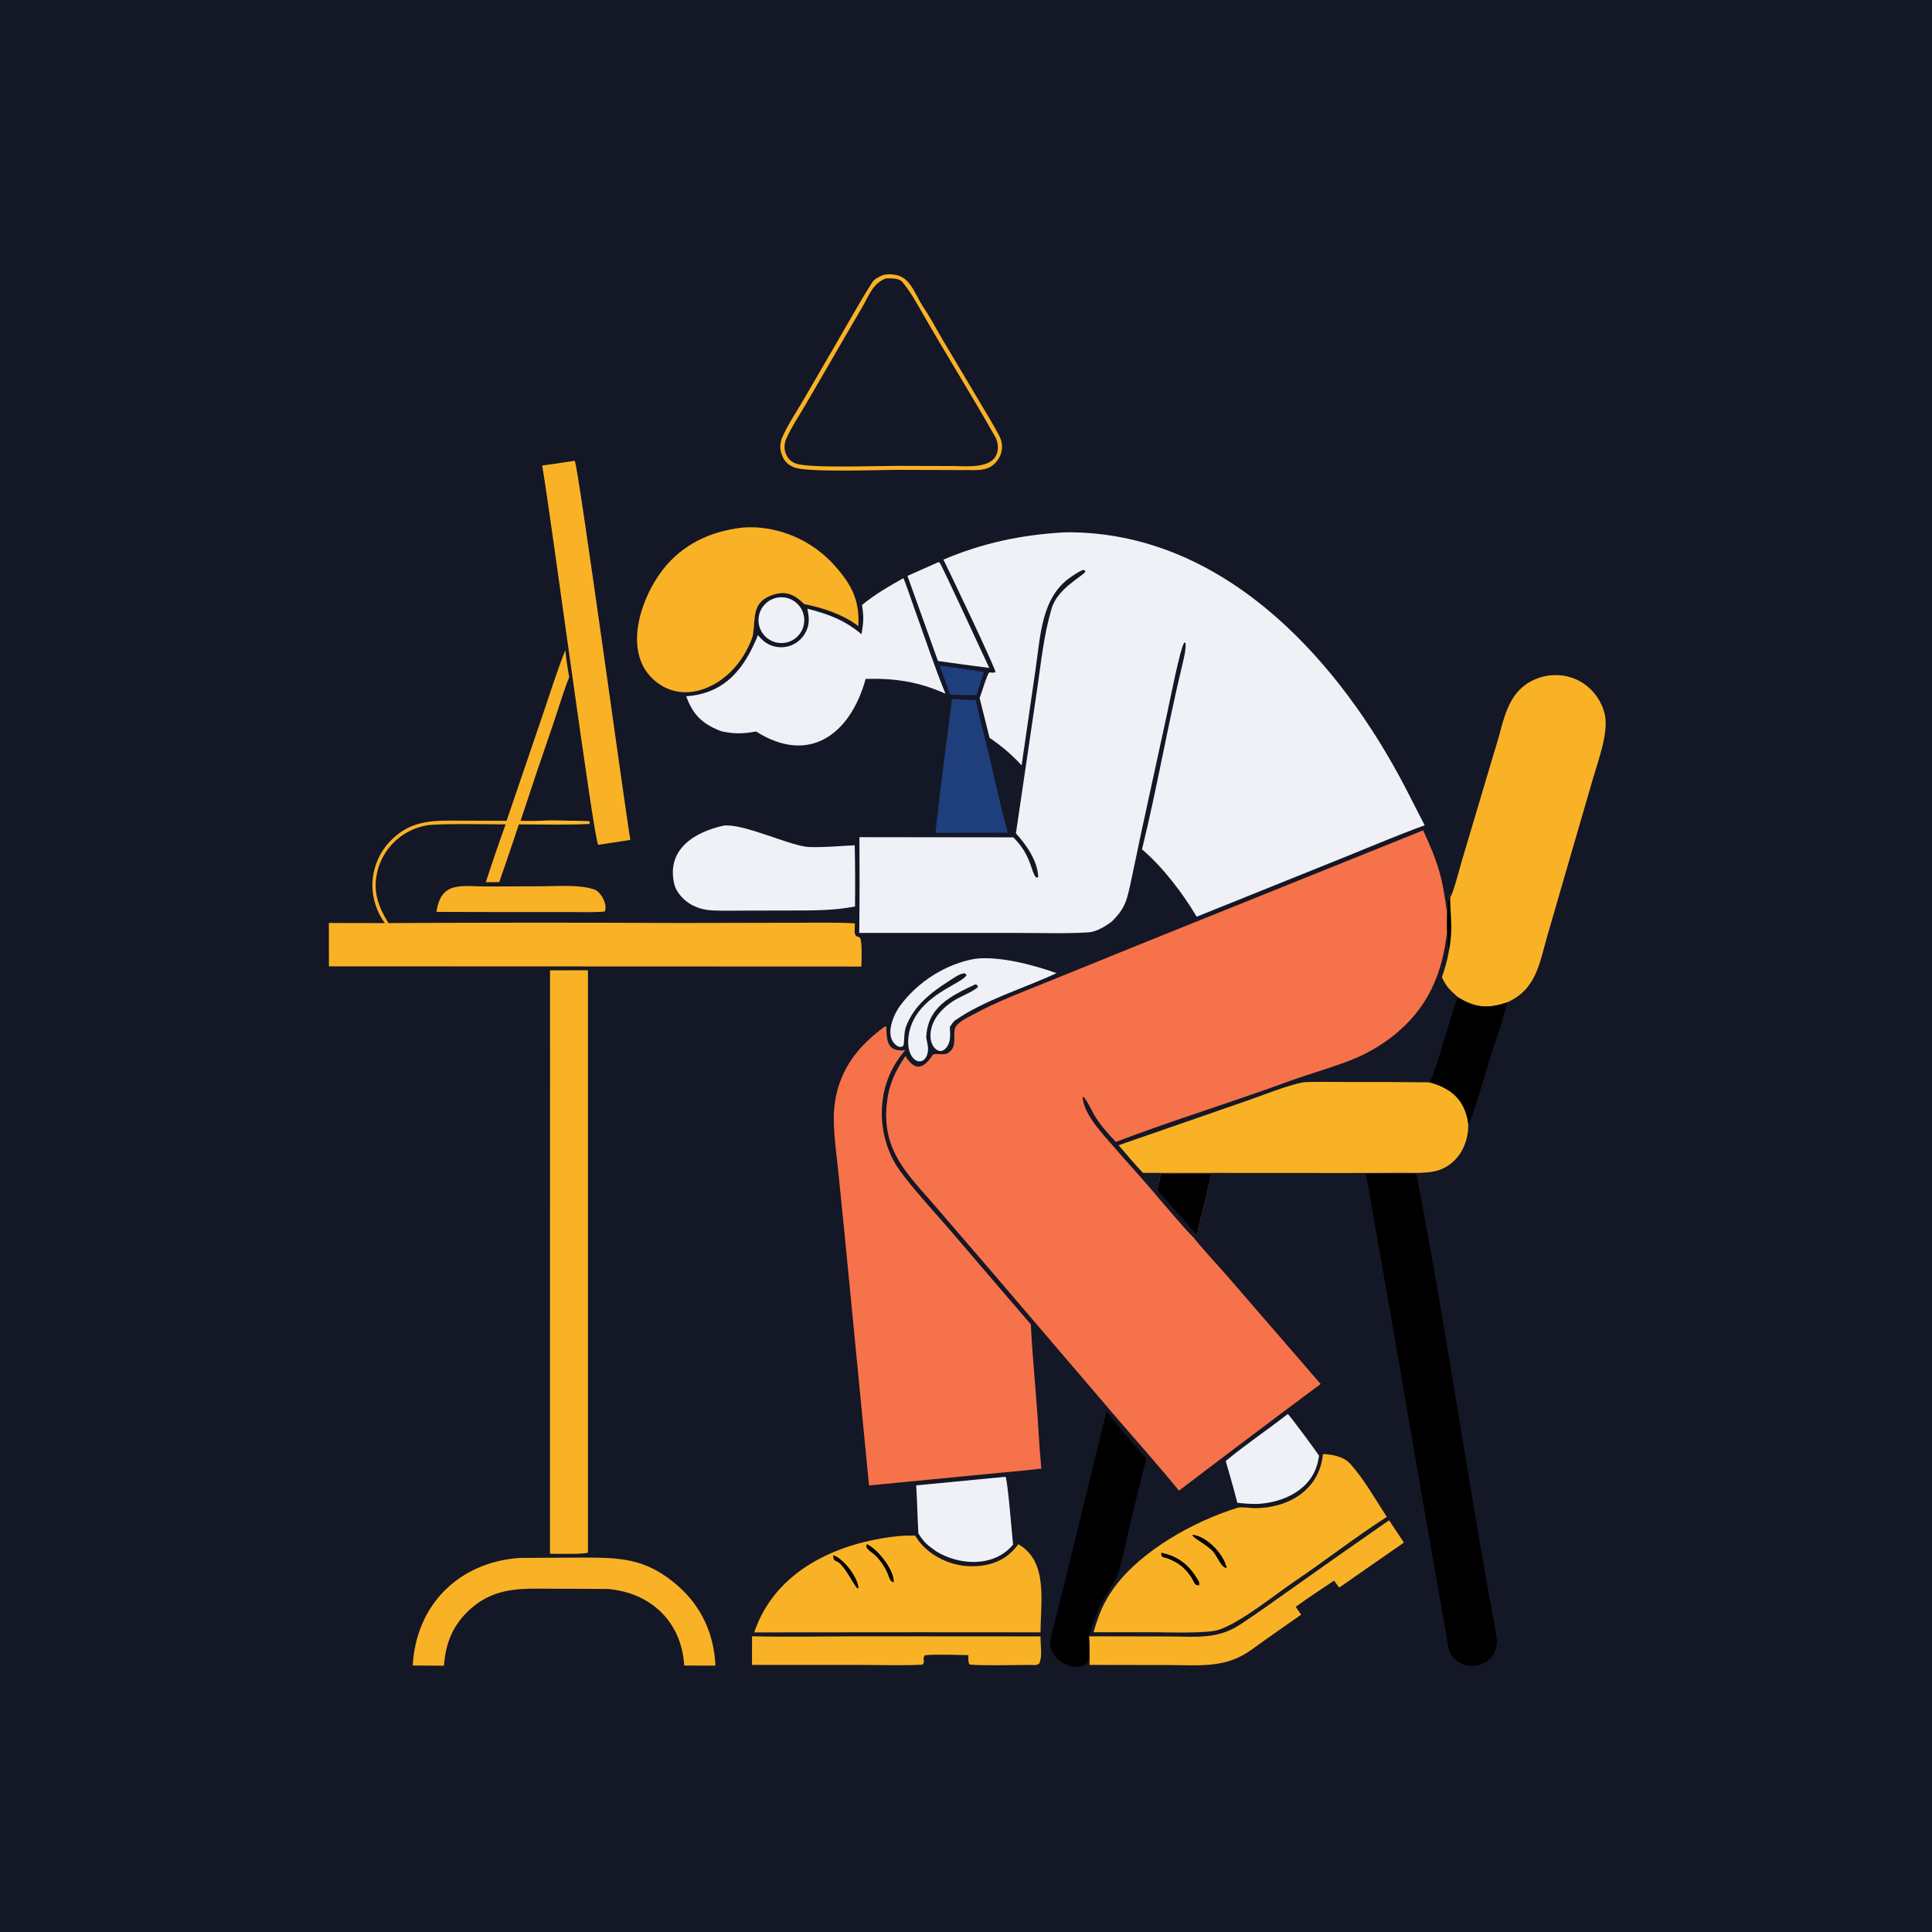
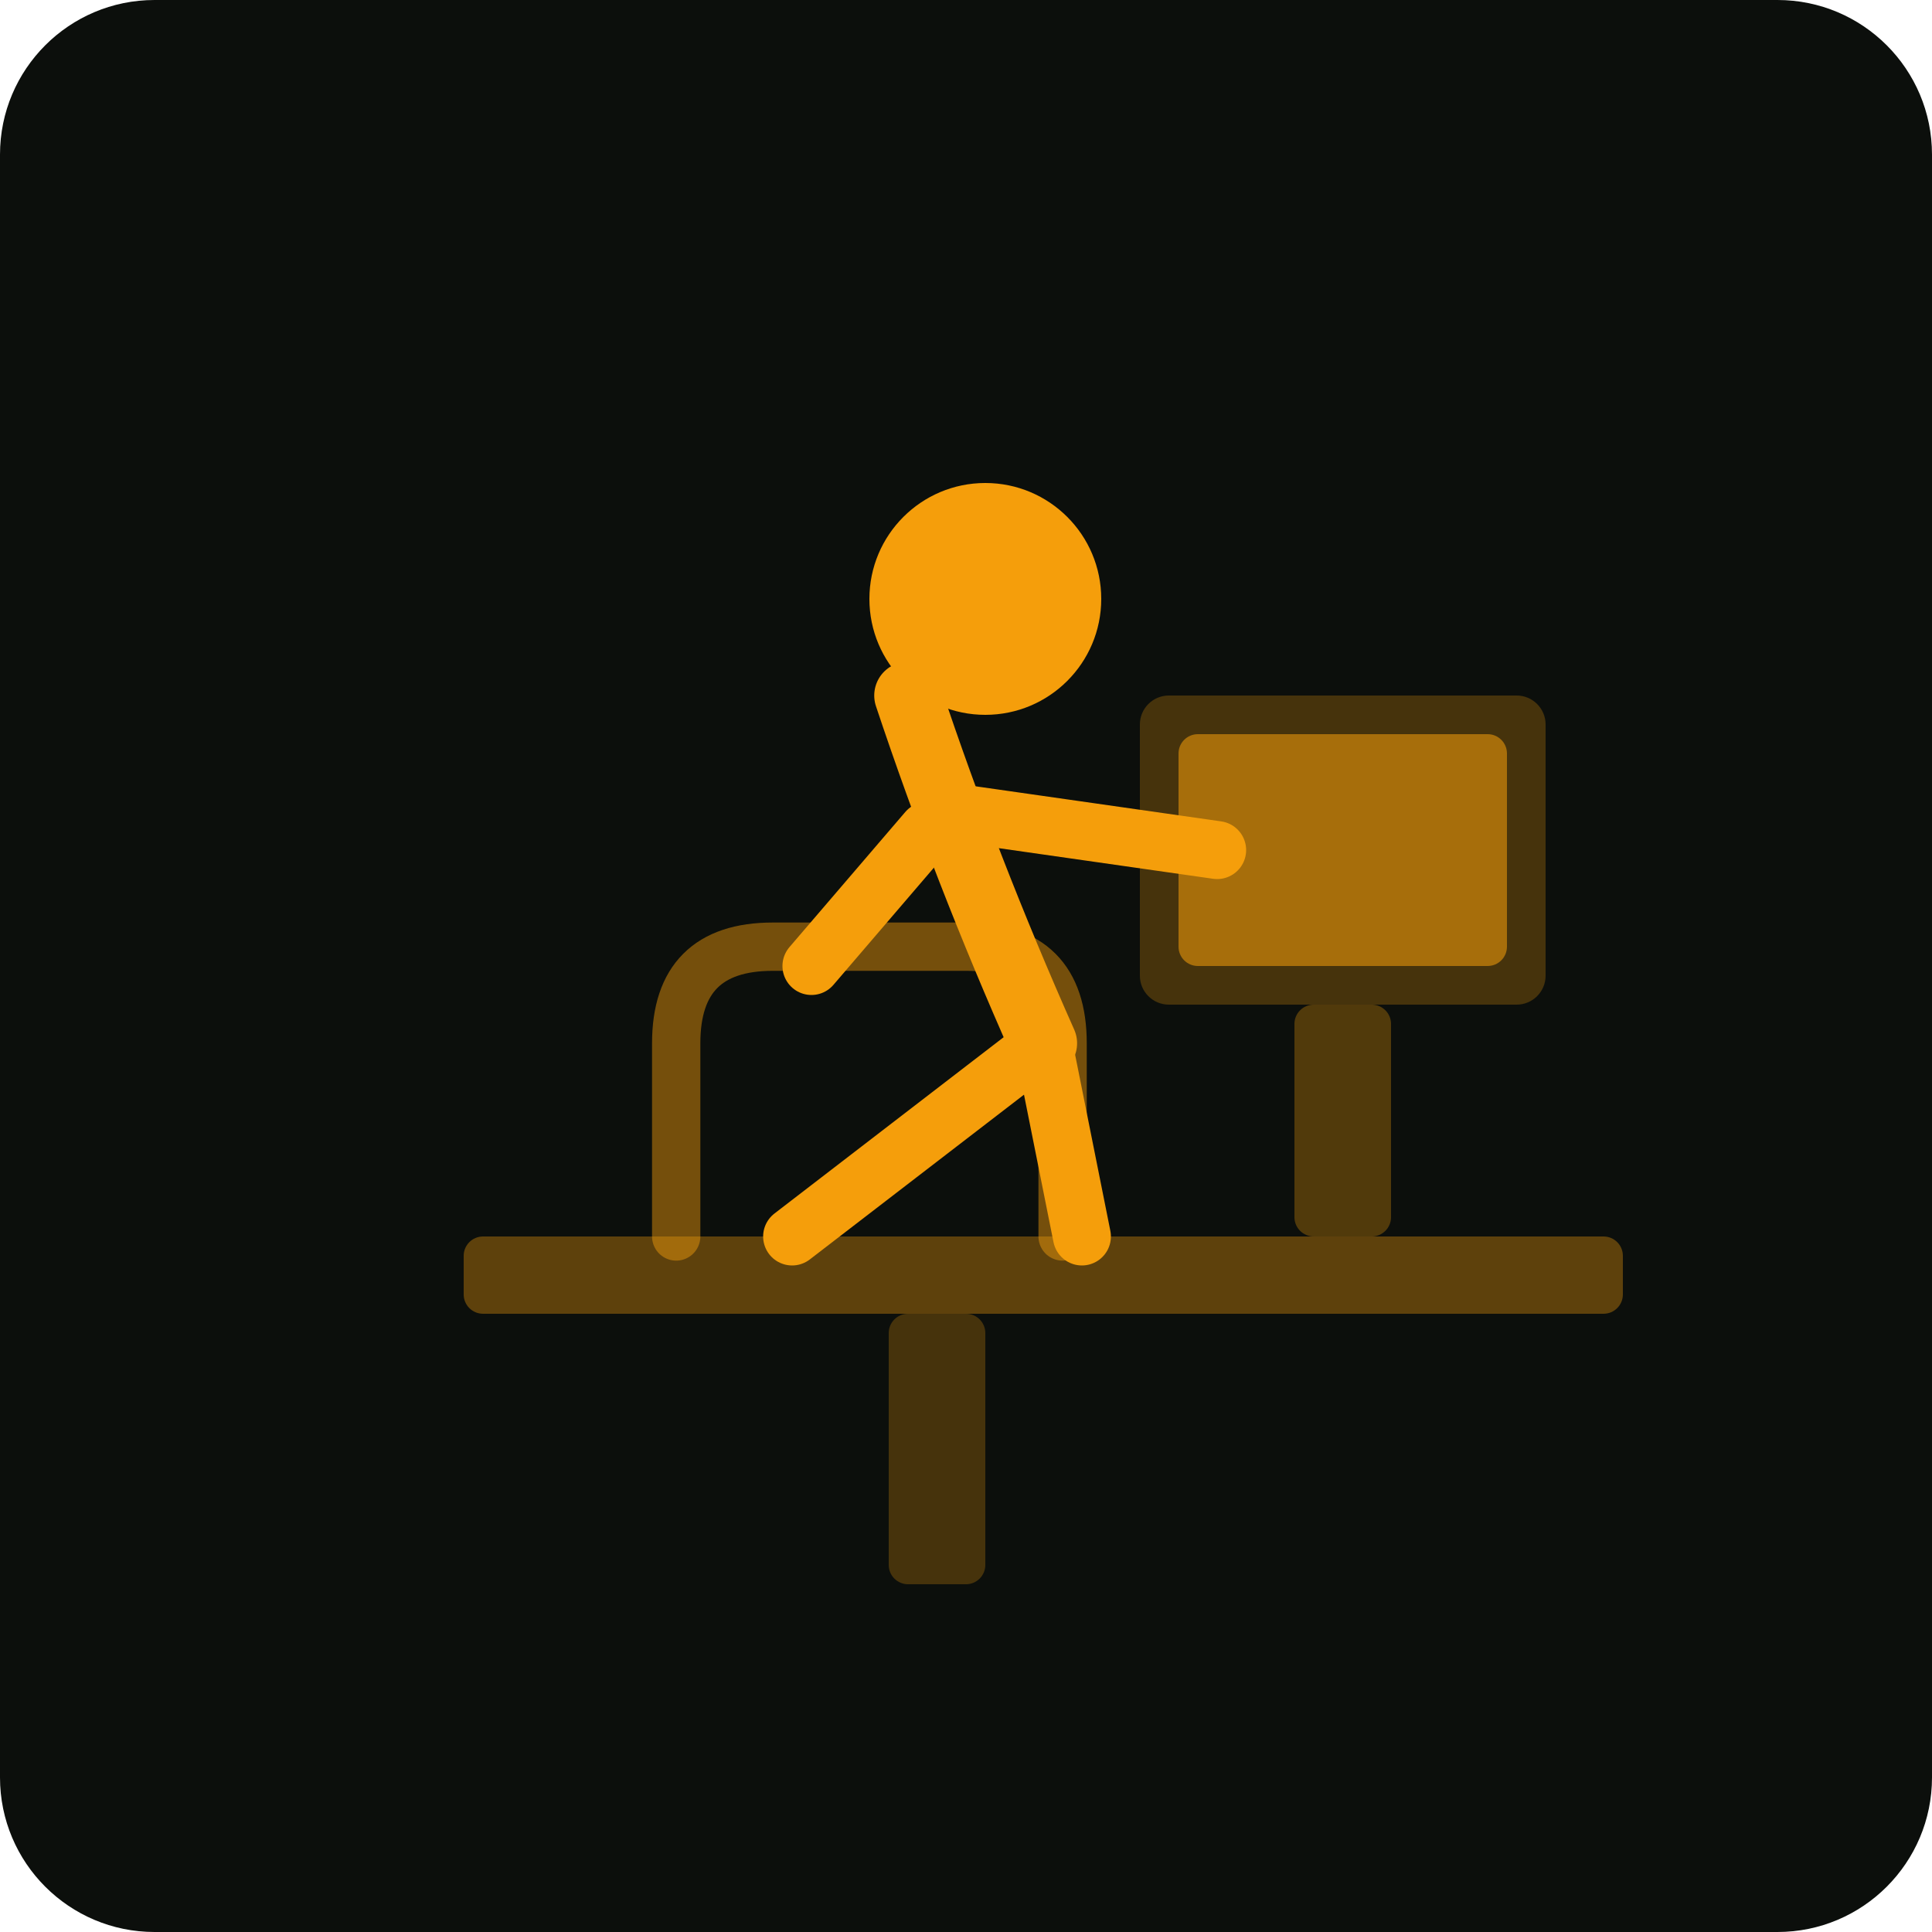
- <svg xmlns="http://www.w3.org/2000/svg" version="1.1" style="display: block;" viewBox="0 0 2048 2048" width="2048" height="2048" preserveAspectRatio="none">
-   <path transform="translate(0,0)" fill="rgb(20,23,37)" d="M 0 0 L 2048 0 L 2048 2048 L 0 2048 L 0 0 z" />
-   <path transform="translate(0,0)" fill="rgb(246,114,74)" d="M 959.762 1119.41 C 970.691 1137.16 979.838 1131.66 988.702 1118.33 C 990.325 1115.89 1000.47 1118.81 1004.31 1116.62 C 1014.82 1110.64 1010.33 1099.98 1012.16 1090.39 C 1014.47 1083.64 1025.63 1078.72 1031.17 1075.68 C 1057.14 1061.43 1085.13 1051.09 1112.52 1039.95 L 1217.05 997.55 L 1508.58 880.191 C 1524.76 915.191 1529.28 930.855 1533.93 968.206 C 1533.73 971.502 1533.68 984.452 1533.91 987.734 C 1529.05 1032.64 1513.3 1068.97 1477.09 1097.83 C 1465.28 1107.18 1452.33 1114.97 1438.54 1121.03 C 1420.08 1129.3 1387.63 1138.41 1367.26 1145.89 C 1306.81 1168.1 1242.85 1187.61 1182.86 1210.47 C 1174.71 1201.78 1167.84 1194.36 1161.4 1184.27 C 1157.05 1177.47 1153.7 1168.56 1148.63 1162.72 L 1147.54 1163.15 C 1149.1 1182.28 1170.07 1203.21 1182.08 1217.21 C 1196.54 1234.08 1211.89 1250.54 1226.2 1267.56 C 1226.43 1265.3 1226.56 1263.16 1226.7 1260.89 C 1228.56 1255.73 1229.36 1249.57 1230.41 1244.09 L 1284.29 1243.9 C 1283.23 1248.27 1282.31 1252.65 1281.24 1257.02 L 1280.29 1261.02 C 1279.79 1263.16 1279.34 1265.32 1278.82 1267.48 L 1276.75 1275.98 C 1274.53 1285.1 1270.89 1297.38 1269.48 1306.4 C 1269.67 1310.72 1267.9 1307.39 1265.41 1311.84 C 1269.01 1317.57 1294.98 1345.75 1301.47 1353.26 L 1399.96 1467.08 C 1349.68 1504.5 1299.61 1542.2 1249.76 1580.18 C 1228.04 1553.37 1201.14 1523.46 1178.51 1496.95 L 1048.69 1345.09 L 990.836 1277.91 C 961.211 1243.81 934.772 1219.3 940.07 1169.78 C 942.245 1149.45 948.614 1136.27 959.762 1119.41 z" />
-   <path transform="translate(0,0)" fill="rgb(0,0,0)" d="M 1230.41 1244.09 L 1284.29 1243.9 C 1283.23 1248.27 1282.31 1252.65 1281.24 1257.02 L 1280.29 1261.02 C 1279.79 1263.16 1279.34 1265.32 1278.82 1267.48 L 1276.75 1275.98 C 1274.53 1285.1 1270.89 1297.38 1269.48 1306.4 C 1269.67 1310.72 1267.9 1307.39 1265.41 1311.84 C 1255.27 1301.82 1236.56 1279.26 1226.2 1267.56 C 1226.43 1265.3 1226.56 1263.16 1226.7 1260.89 C 1228.56 1255.73 1229.36 1249.57 1230.41 1244.09 z" />
-   <path transform="translate(0,0)" fill="rgb(20,23,37)" d="M 1226.7 1260.89 L 1227.32 1261.64 C 1239.78 1277.17 1253.89 1291.16 1266.36 1306.67 C 1267.68 1308.32 1268.31 1307.78 1269.48 1306.4 C 1269.67 1310.72 1267.9 1307.39 1265.41 1311.84 C 1255.27 1301.82 1236.56 1279.26 1226.2 1267.56 C 1226.43 1265.3 1226.56 1263.16 1226.7 1260.89 z" />
-   <path transform="translate(0,0)" fill="rgb(239,241,246)" d="M 1126.53 564.438 C 1132.95 564.069 1139.95 564.284 1146.39 564.587 C 1304.52 572.042 1421.18 703.212 1489.52 834.485 C 1496.49 847.882 1503.25 861.426 1510.21 874.855 C 1484.08 884.234 1454.13 897.066 1428.11 907.496 L 1268.51 971.755 C 1253.83 946.996 1232.58 918.939 1210.57 900.375 C 1226.54 835.314 1237.91 768.319 1253.67 703.138 C 1255.12 697.137 1257.53 687.195 1256.6 681.215 L 1255.39 681.198 C 1251.13 686.447 1240.06 743.249 1237.47 755.067 L 1209.17 885.204 C 1205.33 903.524 1201.63 921.901 1197.6 940.186 C 1193.83 957.282 1191.01 964.51 1178.69 976.727 C 1172.43 981.614 1162.18 987.753 1154.36 988.294 C 1130.98 989.91 1104.73 988.938 1081.23 988.954 L 910.845 988.912 C 911.23 955.086 911.291 921.257 911.029 887.43 L 1074.17 887.621 C 1082.69 896.269 1087.95 904.408 1092.14 915.808 C 1093.78 920.262 1095.35 926.597 1098.15 930.058 L 1100.44 930.152 L 1099.36 930.932 L 1100.53 929.592 C 1099.87 912.448 1088.06 895.638 1076.93 883.419 L 1099.3 731.325 C 1103.76 701.403 1106.18 674.348 1114.74 645.096 C 1121.16 623.168 1148.65 610.582 1150.59 605.706 L 1149.01 604.028 C 1145.32 604.586 1137.85 609.832 1134.59 612.081 C 1103.62 633.475 1102.87 675.155 1097.73 709.605 L 1082.94 811.366 C 1073.22 800.474 1061.04 790.263 1048.96 782.09 L 1038.44 739.946 C 1040.56 734.857 1046.15 714.813 1048.79 712.751 C 1051.32 712.995 1052.93 713.408 1055.29 712.473 C 1054.65 707.037 1005.89 604.785 1000.08 593.212 C 1041.26 575.724 1082.02 567.035 1126.53 564.438 z" />
-   <path transform="translate(0,0)" fill="rgb(246,114,74)" d="M 938.358 1087.86 L 939.506 1088.89 C 939.934 1104.87 941.14 1115.06 959.662 1113.27 C 945.314 1129.43 936.688 1149.87 935.117 1171.42 C 933.469 1191.87 937.695 1212.36 947.297 1230.48 C 956.485 1247.97 989.305 1283.4 1003.8 1300.17 L 1092.75 1403.95 C 1094.5 1441 1098.6 1478.28 1100.73 1515.36 C 1101.52 1529.09 1102.6 1543.1 1103.87 1556.79 C 1090.68 1558.32 1077.47 1559.66 1064.24 1560.81 L 921.191 1574.63 L 895.359 1308.72 L 888.319 1239.12 C 886.004 1216.9 881.708 1189.41 885.148 1167.74 C 890.759 1132.38 910.105 1108.36 938.358 1087.86 z" />
-   <path transform="translate(0,0)" fill="rgb(249,178,38)" d="M 1537.21 951.604 C 1541.01 945.197 1546.94 921.535 1549.55 912.779 L 1582.57 801.793 C 1584.72 794.555 1587.23 786.906 1589.18 779.521 C 1596.33 752.52 1603.02 727.538 1632.76 718.089 C 1645.77 713.953 1661.17 715.027 1673.49 721.476 C 1686.77 728.492 1696.58 740.661 1700.62 755.126 C 1706.17 774.541 1694.6 804.633 1689.01 823.968 L 1665.43 905.119 L 1640.64 990.635 C 1631.88 1020.57 1629.07 1048.47 1597.79 1062.49 C 1577.77 1069.57 1563.22 1068.44 1545.26 1056.94 C 1536.16 1048.12 1534.59 1048.21 1528.49 1036.05 C 1531.76 1026.27 1534.09 1018.54 1535.87 1008.42 C 1533.24 1001.03 1534.81 995.437 1533.91 987.734 C 1533.68 984.452 1533.73 971.502 1533.93 968.206 C 1534.55 963.368 1532.6 955.696 1535.75 954.755 C 1536.92 952.846 1534.06 950.127 1536.53 948.788 L 1537.08 949.007 C 1537.58 950.088 1537.4 950.311 1537.21 951.604 z" />
-   <path transform="translate(0,0)" fill="rgb(0,0,0)" d="M 1533.93 968.206 C 1534.55 963.368 1532.6 955.696 1535.75 954.755 C 1536.92 952.846 1534.06 950.127 1536.53 948.788 L 1537.08 949.007 C 1537.58 950.088 1537.4 950.311 1537.21 951.604 C 1537.55 973.227 1540.41 985.08 1535.87 1008.42 C 1533.24 1001.03 1534.81 995.437 1533.91 987.734 C 1533.68 984.452 1533.73 971.502 1533.93 968.206 z" />
-   <path transform="translate(0,0)" fill="rgb(249,178,38)" d="M 537.038 870.053 L 575.996 755.744 C 583.154 734.716 591.056 709.588 599.23 689.237 C 600.406 699.687 601.501 707.402 603.407 717.801 C 598.546 729.301 590.546 755.417 586.135 768.315 C 574.41 802.142 562.979 836.069 551.841 870.094 L 570.619 870.21 C 587.602 869.063 607.368 870.374 624.376 870.608 C 624.435 870.609 626.507 873.41 623.308 873.46 C 601.837 874.7 572.149 873.897 550.052 873.886 C 543.254 894.34 536.312 914.744 529.226 935.099 L 514.976 935.184 C 521.654 914.656 528.644 894.23 535.941 873.914 C 520.044 873.849 464.805 872.803 452.652 874.904 C 444.729 876.241 437.12 879.031 430.209 883.132 C 415.181 892.016 404.341 906.554 400.114 923.493 C 394.94 944.712 400.79 960.659 411.75 978.502 C 513.925 977.95 616.102 977.917 718.277 978.405 L 840.398 978.165 C 860.623 978.182 886.343 977.561 906.177 978.792 L 906.081 984.026 C 905.996 987.75 905.444 989.231 907.496 992.351 C 910.014 993.04 910.153 992.842 911.998 994.597 C 914.118 1001.29 913.242 1016.86 913.086 1024.58 L 348.682 1024.36 L 348.61 978.402 L 407.902 978.504 C 399.526 966.959 394.928 953.104 394.74 938.842 C 394.694 920.693 401.906 903.28 414.77 890.478 C 437.38 867.864 462.321 869.884 491.531 869.928 L 537.038 870.053 z" />
-   <path transform="translate(0,0)" fill="rgb(254,187,50)" d="M 570.619 870.21 C 587.602 869.063 607.368 870.374 624.376 870.608 C 624.435 870.609 626.507 873.41 623.308 873.46 C 613.228 871.013 568.619 873.55 555.541 872.529 C 554.693 872.463 554.3 872.653 552.9 872.3 C 552.876 872.187 552.851 872.073 552.826 871.96 C 553.416 871.194 564.799 871.924 570.619 870.21 z" />
-   <path transform="translate(0,0)" fill="rgb(249,178,38)" d="M 937.036 291.209 C 964.879 287.798 966.72 307.567 979.785 327.125 C 986.749 337.55 993.168 349.923 999.65 360.81 L 1037.99 425.221 C 1045.15 437.283 1052.52 449.303 1059.09 461.636 C 1064.61 471.997 1062.55 483.544 1054.22 491.578 C 1046.36 499.167 1036.36 498.368 1026.3 498.313 C 1001.82 498.18 977.378 498.145 952.918 498.082 C 932.297 498.034 856.3 500.998 842.084 495.536 C 835.517 493.012 831.871 489.541 829.167 483.062 C 826.437 476.519 826.458 469.99 829.276 463.499 C 835.011 450.293 843.74 437.484 851.009 425.05 L 887.859 361.622 C 899.725 341.326 911.871 319.238 924.518 299.407 C 927.207 295.191 932.556 293.026 937.036 291.209 z" />
-   <path transform="translate(0,0)" fill="rgb(20,23,37)" d="M 938.997 295.175 C 943.461 294.906 952.683 294.716 956.06 298.448 C 964.682 308.428 971.366 320.705 977.943 332.175 C 1003.2 376.222 1030.27 419.279 1055.17 463.5 C 1057.03 466.801 1057.86 470.659 1057.79 474.425 C 1057.36 498.282 1025.13 494.023 1008.8 493.983 L 952.381 493.819 C 931.744 493.775 858.034 496.459 844.101 491.497 C 838.826 489.618 835.59 486.729 833.311 481.581 C 830.802 475.915 831.242 470.213 833.697 464.663 C 839.122 452.395 847.235 440.465 854.016 428.851 L 891.044 365.074 L 914.625 324.509 C 921.734 312.173 925.316 300.444 938.997 295.175 z" />
-   <path transform="translate(0,0)" fill="rgb(249,178,38)" d="M 1185.76 1214 L 1320.48 1167.3 C 1337.29 1161.48 1364.13 1150.74 1380.47 1147.45 C 1385.71 1146.4 1419.06 1146.95 1426.52 1146.96 C 1456.14 1146.87 1485.75 1147 1515.37 1147.35 C 1538.48 1153.4 1552.9 1166.2 1556.36 1190.57 C 1557.44 1213.3 1544.41 1236.52 1520.6 1241.66 C 1509.91 1243.97 1496 1243.22 1484.94 1243.26 L 1431.94 1243.43 L 1211.6 1243.3 C 1203.19 1234.53 1193.86 1223.29 1185.76 1214 z" />
-   <path transform="translate(0,0)" fill="rgb(0,0,0)" d="M 1448.03 1244.28 L 1501.27 1244.13 C 1532.74 1404.67 1555.33 1568.83 1585.59 1729.79 C 1587.93 1742.24 1587.49 1747.73 1579.85 1758.06 C 1564.36 1772.53 1538.99 1766.25 1535.26 1745.2 C 1505.7 1578.33 1477.55 1411.17 1448.03 1244.28 z" />
-   <path transform="translate(0,0)" fill="rgb(249,178,38)" d="M 1402.41 1541.32 C 1412.81 1541.85 1424.42 1543.95 1431.58 1551.96 C 1445.86 1567.92 1458.38 1589.92 1470.06 1607.99 C 1437.28 1628.99 1404.35 1654.7 1371.83 1676.67 C 1350.43 1691.14 1315.3 1720.02 1291.5 1727.78 C 1279.56 1731.67 1239.89 1730.34 1225.5 1730.27 L 1159.22 1730.24 C 1164.28 1712.58 1169.54 1698.69 1181.1 1682.84 C 1209.76 1643.58 1266.11 1612.3 1312.15 1598.23 C 1317.87 1597.2 1324.86 1598.76 1330.51 1598.72 C 1366.33 1598.51 1398.71 1579.16 1402.41 1541.32 z" />
-   <path transform="translate(0,0)" fill="rgb(0,0,0)" d="M 1230.96 1645.98 C 1248.11 1649.22 1260.54 1658.85 1269.29 1673.86 C 1270.91 1676.64 1271.79 1677.59 1271.01 1680.61 C 1265.3 1680.55 1266.16 1676.75 1262.41 1671.37 C 1255.65 1661.69 1249.33 1656.62 1238.4 1652.31 C 1232.44 1649.95 1230.83 1651.66 1230.96 1645.98 z" />
-   <path transform="translate(0,0)" fill="rgb(0,0,0)" d="M 1263.91 1626.88 C 1279 1628.15 1297.62 1647.72 1300.31 1662.11 C 1294.24 1661.79 1290.96 1650.25 1285.43 1644.21 C 1280.1 1638.38 1265.66 1630.49 1264.66 1628.38 L 1263.91 1626.88 z" />
-   <path transform="translate(0,0)" fill="rgb(249,178,38)" d="M 583.059 1028.58 L 623.254 1028.54 L 623.257 1645.81 C 620.567 1647.77 588.744 1647.05 583.012 1647.04 L 583.059 1028.58 z" />
-   <path transform="translate(0,0)" fill="rgb(249,178,38)" d="M 951.698 1628.4 C 957.129 1627.76 964.374 1627.84 970.01 1627.75 C 974.753 1635.23 978.809 1639.9 985.819 1645.23 C 1001.53 1657.16 1021.34 1662.33 1040.87 1659.61 C 1057.52 1657.21 1069.41 1650.5 1079.49 1636.95 C 1111.32 1655.1 1103.05 1697.61 1103.01 1730.36 L 973.75 1730.28 L 799.491 1730.42 C 821.605 1664.97 886.983 1635.28 951.698 1628.4 z" />
-   <path transform="translate(0,0)" fill="rgb(0,0,0)" d="M 918.851 1636.85 C 929.829 1641.41 948.777 1664.99 947.283 1677.47 C 942.684 1675.66 942.886 1672.22 940.779 1667.57 C 937.964 1661.25 934.135 1655.42 929.444 1650.32 C 925.931 1646.53 917.153 1641.85 918.415 1638.19 L 918.851 1636.85 z" />
-   <path transform="translate(0,0)" fill="rgb(0,0,0)" d="M 883.146 1648.59 C 893.721 1651.52 910.019 1672.48 910.035 1684.01 L 908.575 1683.3 C 905.986 1682.07 894.449 1657.32 886.506 1654.94 C 883.838 1654.14 883.185 1651.5 883.146 1648.59 z" />
-   <path transform="translate(0,0)" fill="rgb(249,178,38)" d="M 786.434 559.36 C 789.854 558.878 797.269 558.836 800.753 558.999 C 833.004 560.79 863.211 575.362 884.687 599.49 C 902.888 619.75 911.409 636.572 909.879 663.704 C 893.849 651.37 872.013 644.177 852.391 640.34 C 841.893 630.051 832.892 625.739 818.445 630.847 C 797.147 638.377 800.891 654.302 798.304 672.305 C 797.663 676.764 793.972 684.064 791.879 688.464 C 789.466 693.074 786.704 697.493 783.618 701.682 C 763.821 728.635 725.549 746.343 695.717 722.889 C 658.739 693.817 678.665 634.554 702.712 603.759 C 723.617 576.988 753.014 563.205 786.434 559.36 z" />
-   <path transform="translate(0,0)" fill="rgb(239,241,246)" d="M 957.61 612.91 C 959.204 615.499 968.91 644.119 970.532 648.591 C 980.97 677.362 990.649 707.003 1002.27 735.342 C 974.104 722.733 948.519 718.751 917.628 719.663 C 901.608 778.046 857.998 811.237 801.505 775.427 C 787.158 777.913 779.393 778.104 765.291 775.345 C 762.994 774.558 760.74 773.653 758.536 772.634 C 741.83 765.068 733.67 755.001 727.361 738.087 C 768.437 735.151 788.984 709.136 803.517 673.165 C 805.755 676.101 808.267 678.861 811.348 680.942 C 817.859 685.423 825.901 687.094 833.659 685.576 C 841.49 684.026 848.347 679.34 852.636 672.606 C 858.596 663.263 857.925 655.31 855.798 645.235 C 878.717 651.149 894.862 657.091 913.312 672.327 C 915.284 658.43 915.923 655.092 913.742 641.328 C 928.132 629.593 941.644 621.91 957.61 612.91 z" />
-   <path transform="translate(0,0)" fill="rgb(249,178,38)" d="M 609.234 488.411 C 612.633 491.263 662.422 857.069 668.217 890.349 C 656.833 892.017 645.46 893.754 634.098 895.56 C 629.121 888.678 583.091 540.341 574.729 493.481 C 586.249 491.921 597.752 490.231 609.234 488.411 z" />
-   <path transform="translate(0,0)" fill="rgb(239,241,246)" d="M 766.903 875.227 C 786.779 872.547 833.187 894.651 854.145 897.548 C 864.641 898.999 893.903 896.595 906.026 896.033 C 906.519 917.66 906.628 939.293 906.353 960.923 C 889.532 964.141 872.848 964.963 855.79 965.128 L 787.573 965.267 C 777.72 965.278 759.087 965.788 749.952 964.589 C 744.57 963.886 739.345 962.286 734.494 959.855 C 725.601 955.361 716.819 946.484 714.605 936.601 C 706.342 899.717 737.074 881.802 766.903 875.227 z" />
-   <path transform="translate(0,0)" fill="rgb(249,178,38)" d="M 550.571 1651.46 L 611.999 1651.14 C 655.327 1651.07 684.018 1650.34 719.343 1681.73 C 743.877 1703.53 757.001 1732.71 758.369 1765.6 L 725.281 1765.55 C 722.572 1719.31 690.085 1688.37 644.525 1684.39 C 626.124 1684.21 607.721 1684.14 589.318 1684.16 C 555.344 1684.12 526.48 1681.1 499.052 1705.28 C 480.525 1721.61 472.255 1741.43 470.663 1765.7 L 437.534 1765.5 C 441.036 1701.06 486.483 1656.11 550.571 1651.46 z" />
-   <path transform="translate(0,0)" fill="rgb(0,0,0)" d="M 1173 1496.2 C 1186.67 1513.78 1200.64 1529.47 1215.26 1546.27 C 1207.96 1572.67 1202.07 1599.28 1195.6 1625.86 C 1192.72 1637.68 1188.34 1659.71 1184.23 1670.18 C 1180.4 1679.94 1169.93 1692.29 1164.71 1704.61 C 1162.59 1709.61 1155.02 1731.37 1154.4 1732.45 L 1154.48 1734.57 C 1153.57 1741.68 1155.8 1760.77 1151.39 1763.7 C 1135.67 1774.15 1109.34 1756.67 1113.84 1737.37 C 1118.86 1715.85 1124.18 1695.93 1129.2 1675.13 L 1167.15 1519.71 C 1169.1 1511.91 1171.15 1504 1173 1496.2 z" />
-   <path transform="translate(0,0)" fill="rgb(249,178,38)" d="M 1472.45 1611.58 L 1488.24 1635.23 L 1477.16 1642.86 L 1419.58 1682.93 L 1414.15 1675.51 C 1401.06 1684.24 1386.25 1694.11 1373.46 1703.29 C 1375.36 1705.98 1377.47 1708.85 1379.24 1711.6 C 1361.92 1723.86 1343.83 1736.26 1326.74 1748.71 C 1299.42 1768.61 1272.04 1765.09 1240.06 1765.02 L 1155 1764.88 C 1154.99 1757.69 1155.41 1740.98 1154.48 1734.57 L 1239.35 1734.71 C 1266.68 1734.75 1290 1738.09 1314.09 1722.4 C 1331.92 1710.79 1348.93 1698.43 1366.3 1686.16 C 1401.54 1661.09 1436.92 1636.23 1472.45 1611.58 z" />
-   <path transform="translate(0,0)" fill="rgb(249,178,38)" d="M 797.18 1734.47 C 831.849 1735.5 870.09 1734.6 905 1734.59 L 1103.04 1734.62 C 1102.85 1744.81 1105.28 1755.75 1101.55 1763.53 C 1097.83 1765.75 1097.64 1764.91 1092.5 1764.88 C 1075.53 1764.93 1043.52 1765.89 1027.8 1764.51 C 1026.1 1761.71 1026.53 1757.92 1026.52 1754.49 C 1013.16 1754.29 993.182 1753.47 980.424 1754.63 C 977.096 1758.81 981.322 1760.28 977.943 1764.56 C 960.475 1765.72 933.448 1764.91 915.321 1764.91 L 797.14 1764.91 L 797.18 1734.47 z" />
-   <path transform="translate(0,0)" fill="rgb(239,241,246)" d="M 1065.89 1565.46 C 1067.95 1567.09 1073.06 1629.29 1073.9 1637.32 C 1054.08 1661.48 1017.25 1659.74 992.446 1644.51 C 982.879 1637.64 979.855 1635.45 973.535 1625.59 C 972.572 1608.69 972.239 1591.56 971.202 1574.55 L 1065.89 1565.46 z" />
-   <path transform="translate(0,0)" fill="rgb(239,241,246)" d="M 1033.77 1016.31 C 1059.87 1013.34 1095.04 1022.71 1119.97 1031.56 C 1085.2 1047.93 1044.15 1059.53 1011.89 1082.02 C 1010.62 1082.9 1007.85 1087.13 1006.87 1088.62 C 1007.09 1095.48 1008.19 1102.47 1004.49 1108.63 C 997.393 1120.44 987.417 1111.03 986.474 1100.74 C 984.77 1082.12 999.286 1067.24 1014.42 1058.78 C 1019.15 1056.14 1033.84 1049.89 1036.75 1046.04 L 1035.55 1043.89 L 1033.71 1043.54 C 1008.01 1055.69 982.886 1067.54 981.835 1100.05 C 982.932 1105.49 984.691 1111.31 983.174 1116.8 C 982.284 1120.03 980.856 1122.89 977.755 1124.46 C 975.791 1125.46 973.36 1125.25 971.408 1124.27 C 968.344 1122.73 966.093 1119.63 964.824 1116.52 C 962.066 1109.77 962.298 1101.62 963.743 1094.59 C 971.87 1055.02 1020.58 1042.95 1024.65 1033.54 L 1022.66 1031.72 C 1017.43 1031.69 1009.95 1037.4 1005.43 1040.27 C 986.301 1052.45 968.816 1066.29 960.477 1088.04 C 957.669 1095.36 959.135 1105.34 957.386 1108.91 C 955.098 1109.69 953.797 1110.41 951.413 1108.93 C 936.758 1099.79 946.528 1076.6 953.997 1066.37 C 972.655 1040.81 1002.7 1021.69 1033.77 1016.31 z" />
-   <path transform="translate(0,0)" fill="rgb(31,63,124)" d="M 1009.13 741.091 C 1017.55 741.561 1025.97 741.908 1034.4 742.134 C 1038.73 763.148 1044.9 785.685 1049.88 806.745 C 1055.83 831.894 1061.4 857.983 1068.4 882.724 L 1052.25 882.699 L 991.653 882.851 C 996.515 836.84 1003.3 787.231 1009.13 741.091 z" />
-   <path transform="translate(0,0)" fill="rgb(239,241,246)" d="M 1365.09 1498.92 C 1367.37 1500.5 1395.68 1538.89 1398.28 1543.22 L 1397.33 1548.01 C 1391.52 1578.36 1361.53 1592.69 1333.25 1594.24 C 1325.5 1594.28 1319.3 1593.88 1311.64 1593.04 C 1307.95 1578.57 1303.44 1563.12 1299.34 1548.72 C 1319.81 1531.67 1343.91 1515.48 1365.09 1498.92 z" />
-   <path transform="translate(0,0)" fill="rgb(0,0,0)" d="M 1545.26 1056.94 C 1563.22 1068.44 1577.77 1069.57 1597.79 1062.49 C 1596.38 1069.29 1587.8 1097.06 1585.28 1103.68 C 1580.49 1116.3 1560.8 1187.51 1556.71 1190.55 L 1556.36 1190.57 C 1552.9 1166.2 1538.48 1153.4 1515.37 1147.35 C 1525.08 1127.79 1536.02 1080.9 1545.26 1056.94 z" />
-   <path transform="translate(0,0)" fill="rgb(239,241,246)" d="M 994.559 595.977 L 995.783 596.092 C 998.265 598.281 1043.37 697.272 1048.71 708.066 L 1020.64 704.356 L 994.28 700.703 L 961.948 610.48 C 972.848 605.713 983.719 600.879 994.559 595.977 z" />
-   <path transform="translate(0,0)" fill="rgb(249,178,38)" d="M 573.664 939.496 C 590.477 939.519 614.829 937.341 630.477 943.094 C 637.222 945.574 644.64 959.553 640.948 966.218 C 632.372 967.327 612.97 966.815 603.704 966.822 L 533.893 966.834 L 462.717 966.652 C 467.309 933.237 490.074 939.745 516.51 939.711 L 573.664 939.496 z" />
-   <path transform="translate(0,0)" fill="rgb(239,241,246)" d="M 825.662 633.26 C 838.873 631.823 850.786 641.274 852.392 654.466 C 853.998 667.658 844.701 679.69 831.531 681.466 C 822.859 682.634 814.23 679.048 808.942 672.077 C 803.653 665.106 802.524 655.83 805.985 647.794 C 809.447 639.758 816.963 634.206 825.662 633.26 z" />
-   <path transform="translate(0,0)" fill="rgb(31,63,124)" d="M 996.042 705.649 C 1010.97 707.375 1028.02 710.165 1043.05 712.35 C 1040.84 718.638 1038.88 725.409 1036.74 731.774 C 1036.65 732.095 1035.72 736.447 1035.03 736.526 C 1026.64 737.496 1015.55 736.349 1006.84 736.148 L 1006.5 735.013 C 1003.62 725.148 999.221 715.276 996.042 705.649 z" />
+ <svg xmlns="http://www.w3.org/2000/svg" viewBox="0 0 200 200" width="200" height="200" fill="none">
+   <rect width="200" height="200" rx="16" fill="#0c0f0c" />
+   <rect x="48" y="128" width="120" height="8" rx="2" fill="#f59e0b" opacity="0.35" />
+   <rect x="92" y="136" width="10" height="28" rx="2" fill="#f59e0b" opacity="0.25" />
+   <rect x="118" y="72" width="42" height="32" rx="3" fill="#f59e0b" opacity="0.25" />
+   <rect x="122" y="76" width="34" height="24" rx="2" fill="#f59e0b" opacity="0.55" />
+   <rect x="134" y="104" width="10" height="24" rx="2" fill="#f59e0b" opacity="0.3" />
+   <path d="M70 128 V108 Q70 98 80 98 H100 Q110 98 110 108 V128" stroke="#f59e0b" stroke-width="5" stroke-linecap="round" fill="none" opacity="0.45" />
+   <circle cx="102" cy="62" r="12" fill="#f59e0b" />
+   <path d="M94 72 Q100 90 108 108" stroke="#f59e0b" stroke-width="7" stroke-linecap="round" />
+   <path d="M98 84 L126 88" stroke="#f59e0b" stroke-width="6" stroke-linecap="round" />
+   <path d="M96 86 L84 100" stroke="#f59e0b" stroke-width="6" stroke-linecap="round" />
+   <path d="M108 108 L82 128" stroke="#f59e0b" stroke-width="6" stroke-linecap="round" />
+   <path d="M108 108 L112 128" stroke="#f59e0b" stroke-width="6" stroke-linecap="round" />
</svg>
